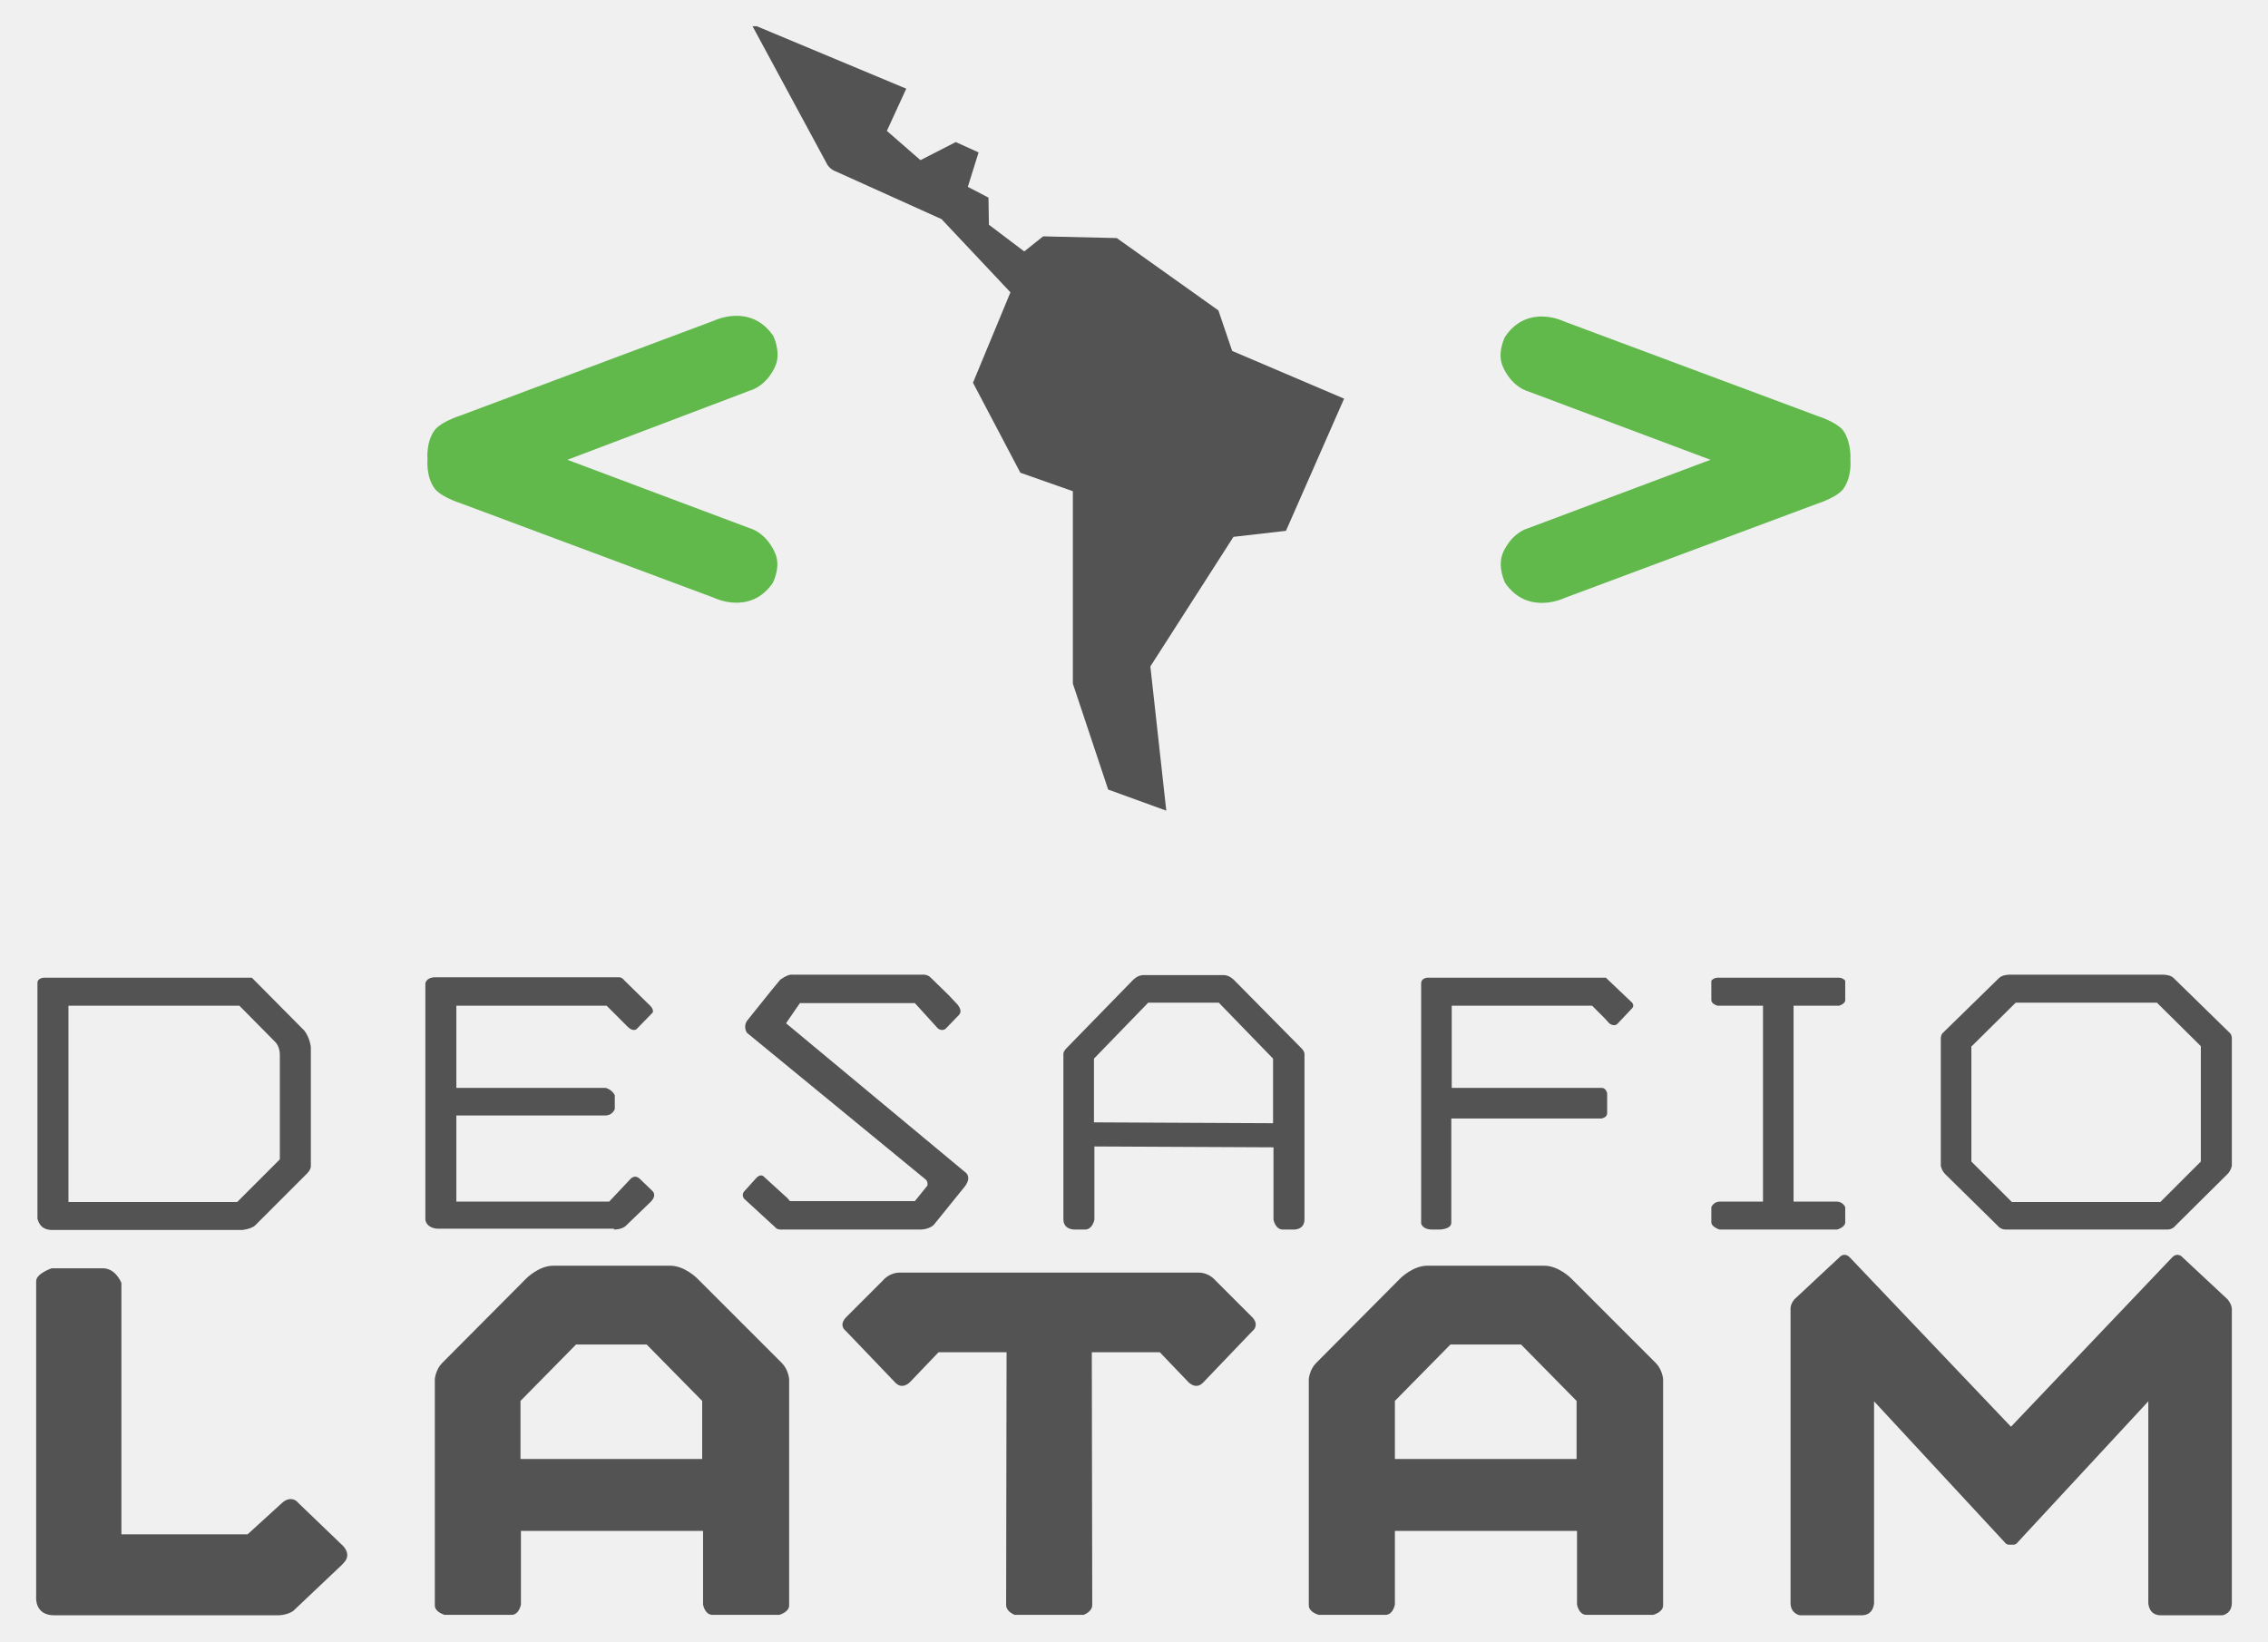
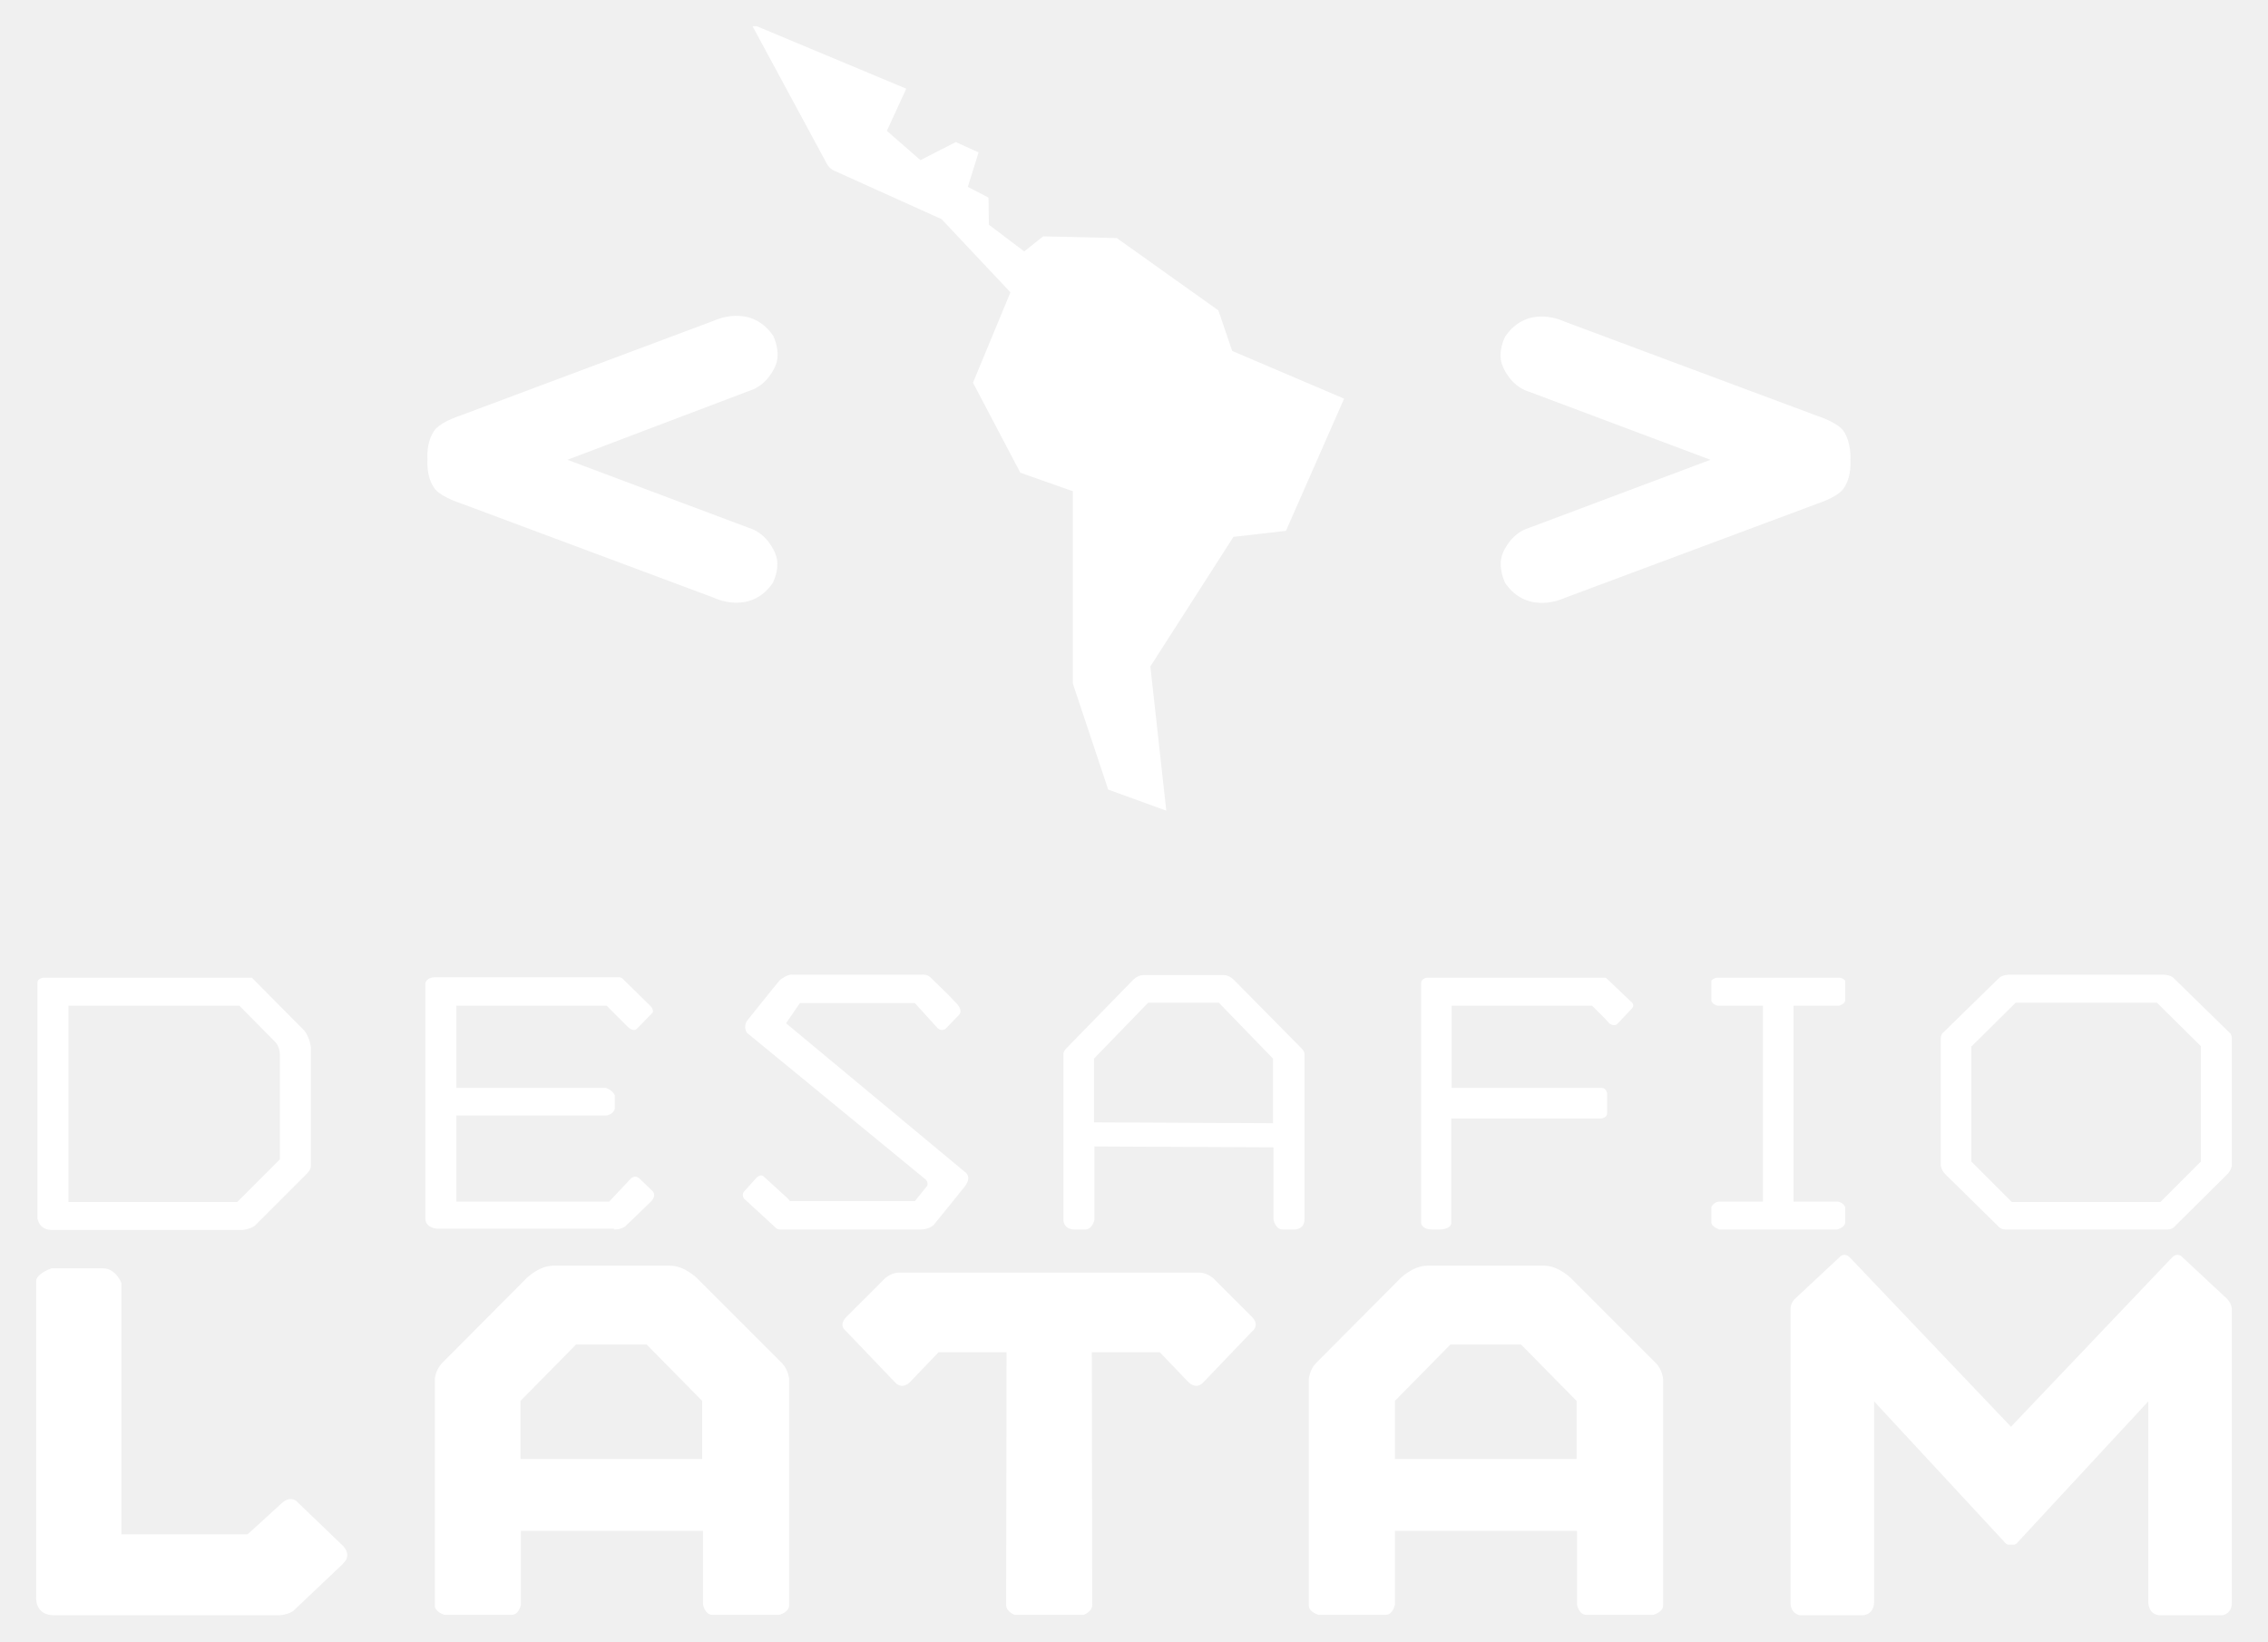
<svg xmlns="http://www.w3.org/2000/svg" viewBox="0 0 526.8 381.3" enable-background="new 0 0 526.8 381.3">
-   <style type="text/css">.st0{fill:#535353;} .st1{fill:#61B94C;}</style>
+   <style type="text/css">.st0{fill:#ffffff;}</style>
  <path class="st0" d="M249.2 114.1v44.7l8.2 24.6 13.5 4.9-3.7-33.5 19.3-30.1 12.2-1.4 13.5-30.7-25.8-11-.2-.1-3.2-9.4-23.6-16.8-17.1-.4-4.4 3.5-8.2-6.2-.1-6.3-4.8-2.5 2.5-8-5.3-2.4-8.2 4.2-7.8-6.8 4.5-9.8-34.7-14.5h-1l17.4 32.2s.7 1.1 1.9 1.5l24.6 11.1 16 17-8.7 21 11 20.9 12.2 4.3z" />
-   <path class="st1" d="M180.1 85c1.4-3.2-.5-7-.5-7-5.3-7.7-13.8-3.5-13.8-3.5l-58.8 22c-5.1 1.7-6.1 3.5-6.1 3.5-2 2.8-1.6 6.7-1.6 6.7s-.4 3.9 1.6 6.7c0 0 1 1.8 6.1 3.5l58.7 21.9s8.5 4.3 13.8-3.4c0 0 2-3.8.5-7 0 0-1.7-4.5-6.1-5.8l-42.1-15.8 42.2-16c4.4-1.3 6.1-5.8 6.1-5.8zm248.1 15.1s-1-1.8-6.1-3.5l-58.7-21.9s-8.5-4.3-13.8 3.5c0 0-2 3.8-.5 7 0 0 1.7 4.5 6.1 5.8l42.1 15.8-42.1 15.8c-4.4 1.3-6.1 5.8-6.1 5.8-1.4 3.2.5 7 .5 7 5.3 7.7 13.8 3.5 13.8 3.5l58.7-21.9c5.1-1.7 6.1-3.5 6.1-3.5 2-2.8 1.6-6.7 1.6-6.7s.3-3.9-1.6-6.7z" />
+   <path class="st0" d="M180.1 85c1.4-3.2-.5-7-.5-7-5.3-7.7-13.8-3.5-13.8-3.5l-58.8 22c-5.1 1.7-6.1 3.5-6.1 3.5-2 2.8-1.6 6.7-1.6 6.7s-.4 3.9 1.6 6.7c0 0 1 1.8 6.1 3.5l58.7 21.9s8.5 4.3 13.8-3.4c0 0 2-3.8.5-7 0 0-1.7-4.5-6.1-5.8l-42.1-15.8 42.2-16c4.4-1.3 6.1-5.8 6.1-5.8zm248.1 15.1s-1-1.8-6.1-3.5l-58.7-21.9s-8.5-4.3-13.8 3.5c0 0-2 3.8-.5 7 0 0 1.7 4.5 6.1 5.8l42.1 15.8-42.1 15.8c-4.4 1.3-6.1 5.8-6.1 5.8-1.4 3.2.5 7 .5 7 5.3 7.7 13.8 3.5 13.8 3.5l58.7-21.9c5.1-1.7 6.1-3.5 6.1-3.5 2-2.8 1.6-6.7 1.6-6.7s.3-3.9-1.6-6.7z" />
  <path class="st0" d="M69.6 349.4l-.7-.7s-1.5-1.4-3.5.5l-7.9 7.2h-29.3v-58.4s-1.3-3.4-4.3-3.4h-11.9s-3.6 1.2-3.6 3v73.2s-.5 4.4 4.2 4.4h51.7s2.2.1 3.8-1l11.4-10.8.6-.7s1.5-1.5-.4-3.6l-10.1-9.7zm-57.5-63.7h44.2s1.9-.2 2.9-1l12-12s1-.9 1-1.8v-27.7s-.2-2.1-1.5-3.8l-12.1-12.2-.1-.1h-48.2s-1.6 0-1.6 1.2v54.8c.1 0 .3 2.6 3.4 2.6zm3.8-52.1h39.7l8.4 8.5s1 1 1 2.9v24.3l-9.9 9.9h-39.2v-45.6zm448.1 51.1s.6.9 1.9.9h37.5c1.3 0 1.9-.9 1.9-.9l12.1-12c.8-.8 1-1.9 1-1.9v-29.6c0-.8-.4-1.2-.4-1.2l-13.2-12.9c-.8-.7-2.3-.7-2.3-.7h-35.8s-1.5 0-2.3.7l-13.2 12.9s-.4.4-.4 1.2v29.6s.2 1.1 1 1.9l12.2 12zm-6-41.7l10.2-10.1h32.8l10.2 10.1v26.8l-9.4 9.4h-34.5l-9.4-9.4v-26.8zm-277.9 42.1c.4.6 1.5.5 1.5.5h32.1c2.2 0 3.2-1.1 3.2-1.1l7.2-8.9c1.8-2.4 0-3.4 0-3.4l-41.5-34.5.1-.2 3.1-4.5h26.7l5 5.5c1 1.3 2.1.5 2.1.5l3.1-3.2c1.2-1.2-.7-2.9-.7-2.9l-1.6-1.7-4.3-4.2c-.8-.8-2.2-.6-2.2-.6h-29.8c-1.1-.2-2.9 1.2-2.9 1.2l-1.9 2.3-5.7 7.1c-1.1 1.5-.1 2.9-.1 2.9l41.3 33.9c.9.6.6 1.6.6 1.6l-2.9 3.6h-29l-.6-.7-5.6-5.1c-.8-.6-1.7.5-1.7.5l-2.8 3.1c-.6.8 0 1.6 0 1.6l7.3 6.7zm152.6.5h1.6s2.8 0 2.8-1.6v-24.2h34.9s1.3-.2 1.3-1.2v-4.7s-.3-1.2-1.2-1.2h-34.9v-19.1h32.6l2.9 2.9 1.1 1.2s1.1.9 1.9.1l3.4-3.6s.6-.6 0-1.3l-6.1-5.8h-41.5s-1.4.1-1.4 1.3v55.6c-.1 0 .1 1.6 2.6 1.6zm95.9-1.7v-3.5s-.5-1.3-2-1.3h-10v-45.5h10.6s1.4-.4 1.4-1.3v-4.5s-.5-.7-1.5-.7h-28.1c-1 0-1.5.7-1.5.7v4.5c0 .9 1.4 1.3 1.4 1.3h10.6v45.5h-10c-1.5 0-2 1.3-2 1.3v3.5c0 1.1 1.9 1.7 1.9 1.7h27.3s1.9-.5 1.9-1.7zm-63.7 13s-2.9-2.9-6.2-2.9h-27.2c-3.3 0-6.2 2.9-6.2 2.9l-19.6 19.7c-1.5 1.5-1.7 3.7-1.7 3.7v52.6c0 1.6 2.3 2.2 2.3 2.2h15.5c1.8 0 2.2-2.4 2.2-2.4v-17.1h42.3v17.1s.4 2.4 2.2 2.4h15.5s2.3-.6 2.3-2.2v-52.6s-.2-2.2-1.7-3.7l-19.7-19.7zm1.4 42h-42.3v-13.5l12.9-13.1h16.4l12.9 13.1v13.5zm-223.7-53.3c2.1 0 2.9-1 2.9-1l5.5-5.3c1.8-1.7.5-2.7.5-2.7l-2.8-2.7c-1.3-1.3-2.3 0-2.3 0l-4.9 5.2h-35.5v-20h34.6c1.7 0 2.2-1.5 2.2-1.5v-3.2c-.6-1.3-2.1-1.7-2.1-1.7h-34.7v-19.1h34.9l4.9 4.9c1.3 1.3 2.1.5 2.1.5l3.7-3.8c.4-.9-1-2-1-2l-5.6-5.5c-.6-.8-1.3-.7-1.3-.7h-42.6c-2.1 0-2.3 1.4-2.3 1.4v54.9c.3 2 2.7 2.1 2.7 2.1h41.1zm144.1-57.9s-1.1-1.2-2.4-1.2h-18.8c-1.3 0-2.4 1.2-2.4 1.2l-15.4 15.8c-.8.8-.7 1.4-.7 1.4v38.3c0 2.5 2.6 2.4 2.6 2.4h2.4c1.8 0 2.2-2.3 2.2-2.3v-17l41.6.2v16.8s.4 2.3 2.2 2.3h2.4s2.6.2 2.6-2.4v-38.3s.1-.6-.7-1.4l-15.6-15.8zm9 33.2l-41.6-.2v-14.8l12.6-13h16.4l12.6 13v15zm221.7 40.9l-10.5-9.8s-1-1.2-2.3 0l-37.5 39.4-37.5-39.4c-1.3-1.2-2.3 0-2.3 0l-10.5 9.8c-1 1.2-.9 2.2-.9 2.2v68.3c0 2.6 2.2 2.9 2.2 2.9h14.3c2.9 0 2.9-2.9 2.9-2.9v-46.8l30.3 32.7c.5.7 1.1.6 1.1.6h.9s.6.1 1.1-.6l30.3-32.7v46.8s0 2.9 2.9 2.9h14.3s2.2-.3 2.2-2.9v-68.3s0-1-1-2.2zm-235.2-4.5s-1.4-1.7-3.8-1.7h-69.4c-2.4 0-3.8 1.7-3.8 1.7l-8.6 8.6c-1.8 1.8-.4 3-.4 3l.6.6 11.2 11.7c1.7 1.7 3.4-.2 3.4-.2l6.6-6.9h15.8l-.1 58.7c0 1.6 2 2.3 2 2.3h16s2-.7 2-2.3l-.1-58.7h15.8l6.6 6.9s1.7 1.9 3.4.2l11.2-11.7.6-.6s1.3-1.3-.4-3l-8.6-8.6zm-120.3-.4s-2.9-2.9-6.2-2.9h-27.2c-3.3 0-6.2 2.9-6.2 2.9l-19.6 19.7c-1.5 1.5-1.7 3.7-1.7 3.7v52.6c0 1.6 2.3 2.2 2.3 2.2h15.5c1.8 0 2.2-2.4 2.2-2.4v-17.1h42.3v17.1s.4 2.4 2.2 2.4h15.5s2.3-.6 2.3-2.2v-52.6s-.2-2.2-1.7-3.7l-19.7-19.7zm1.3 42h-42.3v-13.5l12.9-13.1h16.4l12.9 13.1v13.5z" />
</svg>
